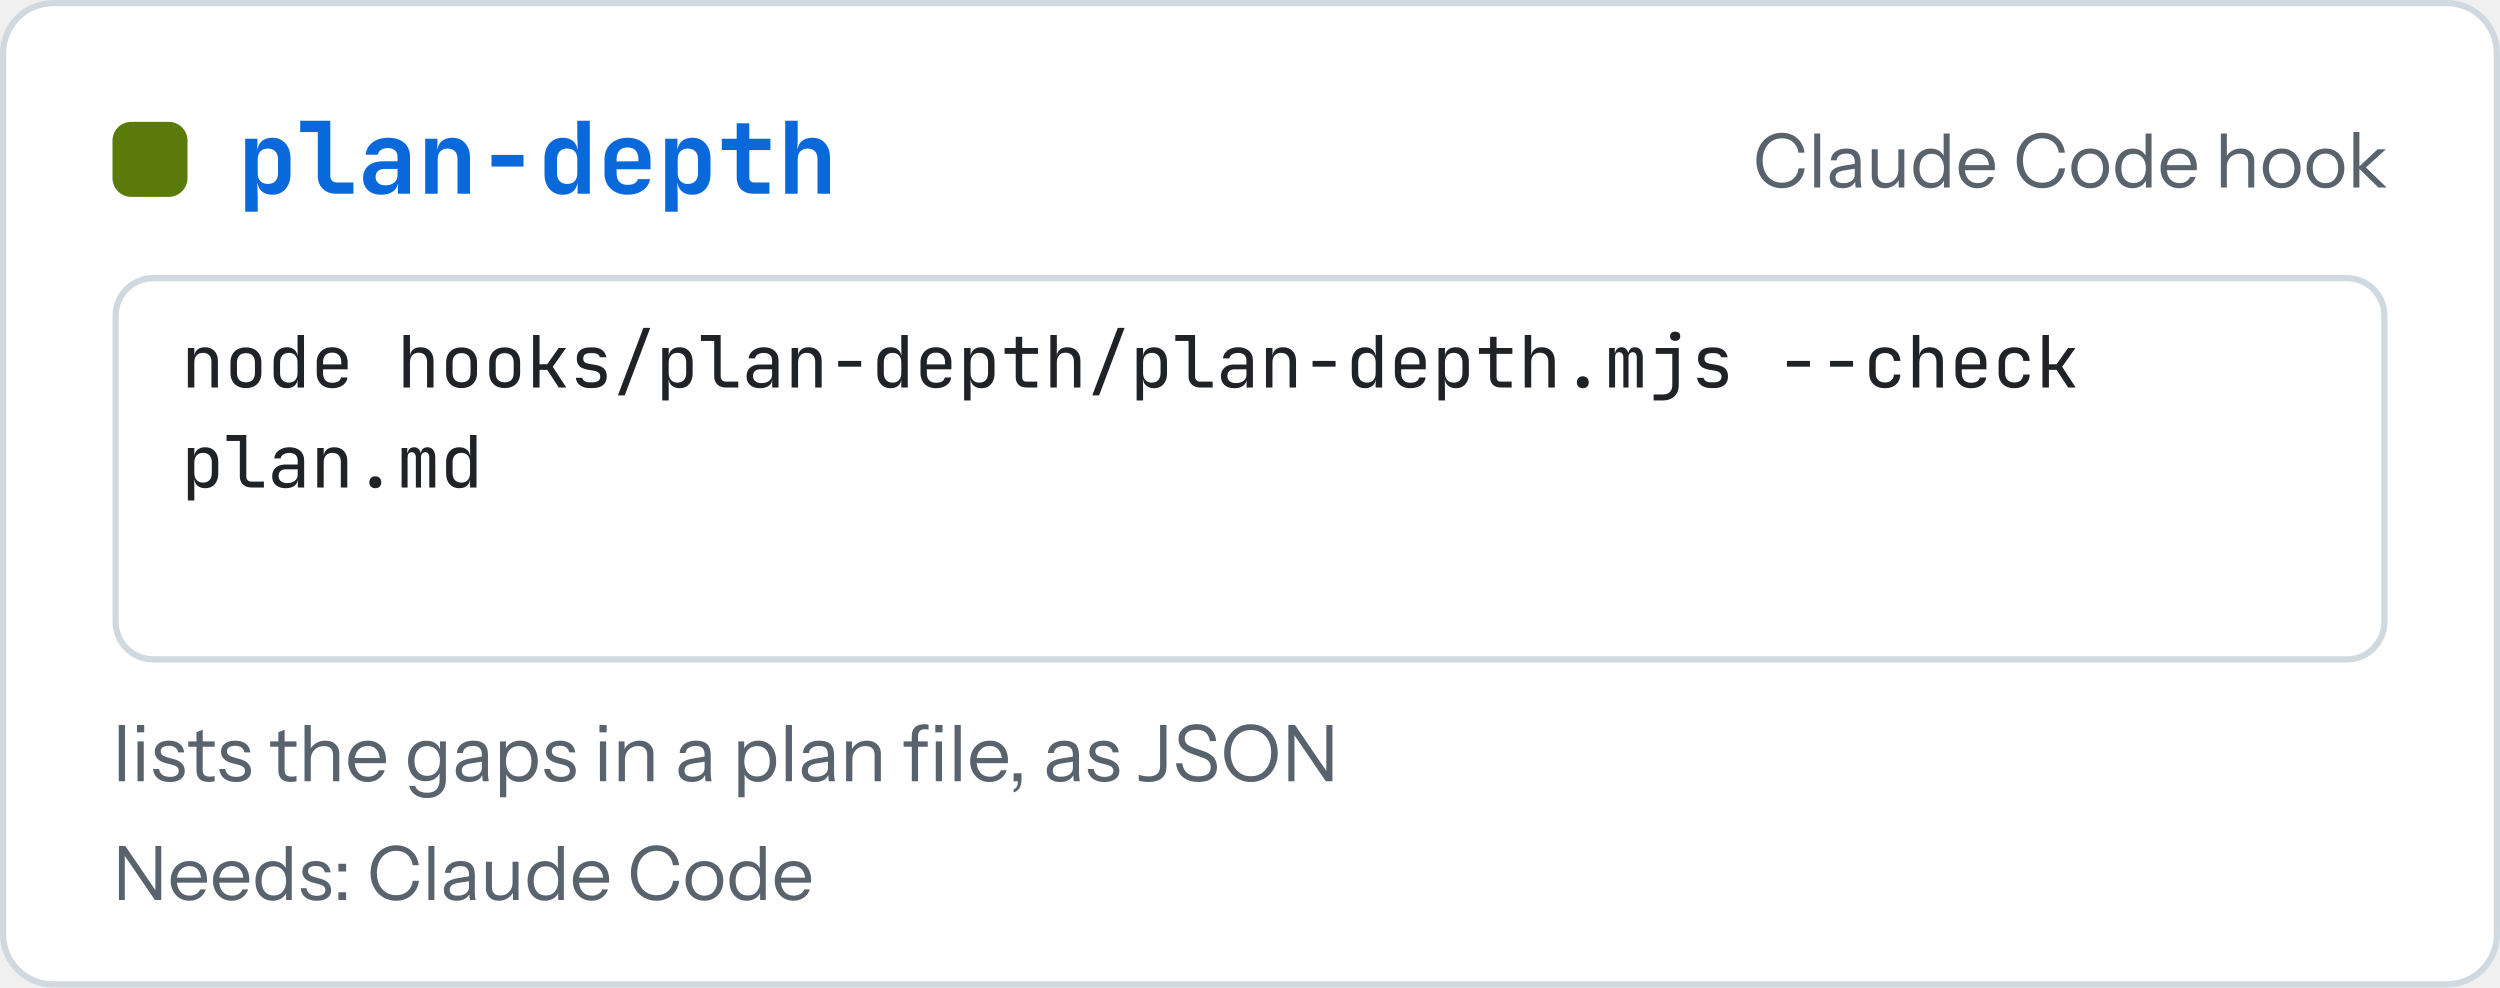
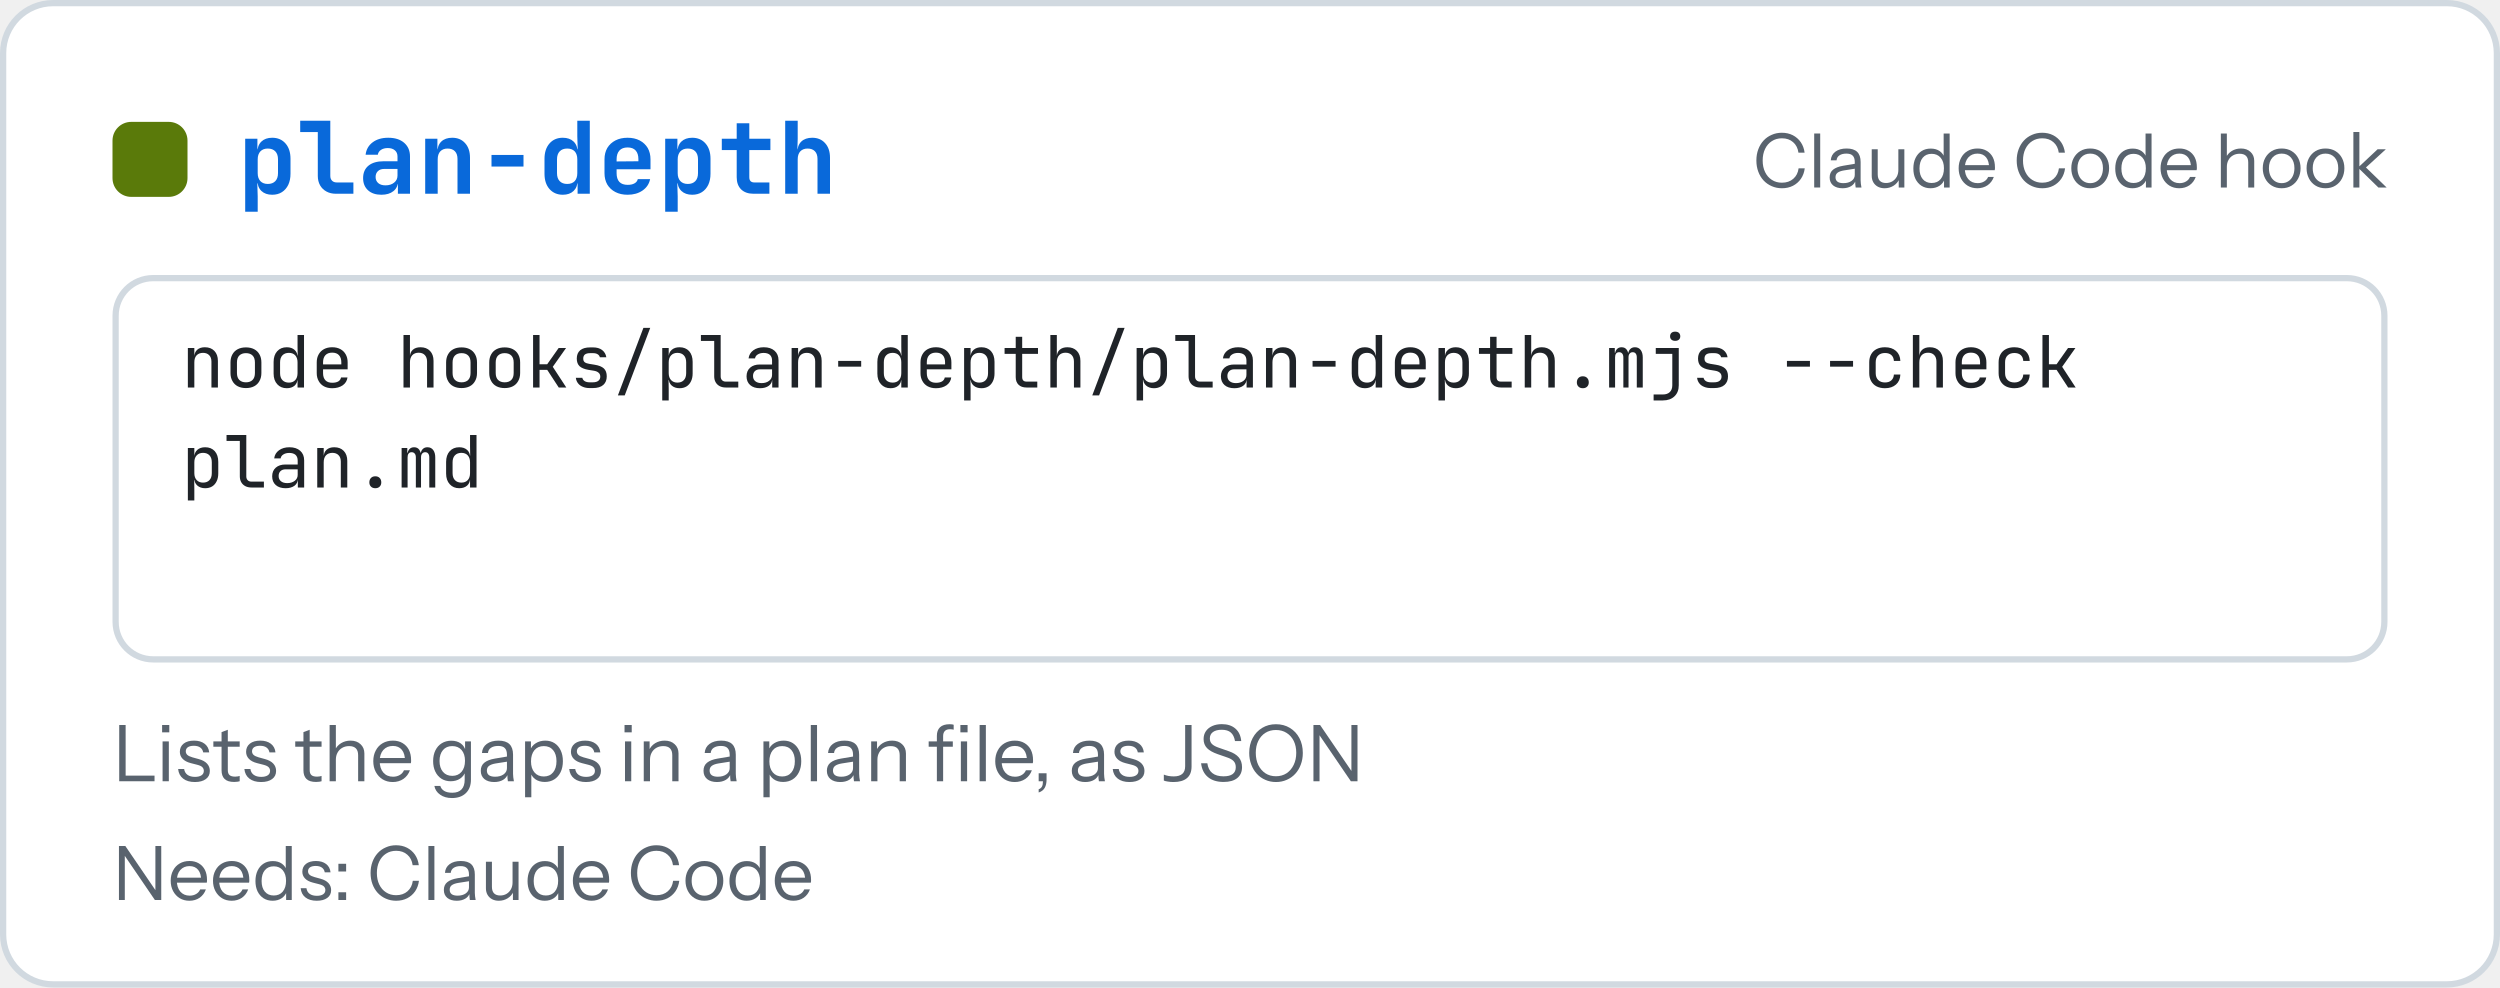
<svg xmlns="http://www.w3.org/2000/svg" width="400" height="158" viewBox="0 0 400 158" role="img" aria-labelledby="t d">
  <style>

</style>
  <defs>
    <path id="mb0" d="M77 -180V550H199V445H227L199 416Q199 483 239 522Q279 560 347 560Q430 560 480 503Q530 446 530 350V201Q530 137 508 90Q485 42 444 16Q403 -10 347 -10Q279 -10 239 28Q199 67 199 134L227 105H198L202 -26V-180ZM303 98Q351 98 378 126Q405 154 405 206V344Q405 396 378 424Q351 452 303 452Q256 452 229 424Q202 395 202 344V206Q202 155 229 126Q256 98 303 98Z" />
    <path id="mb1" d="M384 0Q330 0 290 22Q249 44 226 84Q203 125 203 178V617H27V730H328V178Q328 148 346 130Q363 113 393 113H559V0Z" />
    <path id="mb2" d="M239 -10Q154 -10 105 35Q56 80 56 156Q56 237 110 281Q164 325 263 325H400V372Q400 412 374 434Q348 457 303 457Q262 457 235 439Q208 421 203 390H81Q90 468 151 514Q212 560 307 560Q408 560 466 510Q525 459 525 373V0H404V96H384L404 123Q404 62 359 26Q314 -10 239 -10ZM280 84Q333 84 366 111Q400 138 400 181V248H265Q227 248 204 226Q181 204 181 168Q181 129 208 106Q234 84 280 84Z" />
    <path id="mb3" d="M77 0V550H199V445H233L199 416Q199 484 238 522Q278 560 347 560Q428 560 476 506Q525 452 525 361V0H400V348Q400 398 374 425Q348 452 301 452Q255 452 228 424Q202 396 202 344V0Z" />
    <path id="mb4" d="M140 272V388H460V272Z" />
    <path id="mb5" d="M253 -10Q171 -10 120 47Q70 104 70 200V349Q70 446 120 503Q170 560 253 560Q321 560 361 522Q401 483 401 416L373 445H402L398 576V730H523V0H401V105H373L401 134Q401 67 361 28Q321 -10 253 -10ZM297 98Q345 98 372 126Q398 155 398 206V344Q398 395 372 424Q345 452 297 452Q249 452 222 424Q195 396 195 344V206Q195 154 222 126Q249 98 297 98Z" />
    <path id="mb6" d="M301 -10Q231 -10 179 17Q127 44 98 92Q70 141 70 206V344Q70 409 98 458Q127 506 179 533Q231 560 301 560Q370 560 422 533Q473 506 502 458Q530 409 530 344V245H191V206Q191 148 219 118Q247 89 302 89Q344 89 370 104Q396 118 403 146H526Q512 75 450 32Q389 -10 301 -10ZM409 315V345Q409 402 382 432Q355 463 301 463Q247 463 219 432Q191 401 191 344V323L418 325Z" />
    <path id="mb7" d="M360 0Q281 0 236 44Q192 88 192 165V437H43V550H192V705H318V550H529V437H318V165Q318 113 369 113H519V0Z" />
    <path id="mb8" d="M77 0V730H202V550L199 445H233L199 416Q199 484 238 522Q278 560 347 560Q428 560 476 506Q525 452 525 361V0H400V348Q400 398 374 425Q348 452 301 452Q255 452 228 424Q202 396 202 344V0Z" />
    <path id="ss9" d="M391 -10Q317 -10 254 18Q192 45 146 94Q100 144 75 212Q50 279 50 360Q50 441 75 508Q100 576 146 626Q191 675 254 702Q316 730 390 730Q471 730 536 697Q600 664 642 604Q683 544 693 464H611Q599 553 540 604Q482 656 391 656Q314 656 256 618Q198 581 166 514Q134 448 134 360Q134 272 166 206Q198 139 256 102Q314 64 390 64Q483 64 542 116Q602 168 613 256H695Q685 176 644 116Q602 56 538 23Q473 -10 391 -10Z" />
    <path id="ss10" d="M80 0V720H160V0Z" />
    <path id="ss11" d="M393 0Q389 17 388 39Q386 61 386 95H381V339Q381 397 354 424Q328 452 269 452Q211 452 176 428Q142 405 138 362H61Q66 436 123 478Q180 520 272 520Q367 520 413 475Q459 430 459 340V95Q459 73 462 50Q465 26 470 0ZM218 -10Q139 -10 92 28Q46 67 46 134Q46 201 92 238Q138 275 226 290L404 320V254L238 228Q182 219 153 198Q124 177 124 137Q124 98 150 78Q177 58 229 58Q296 58 338 88Q381 119 381 168L394 97Q378 46 332 18Q285 -10 218 -10Z" />
    <path id="ss12" d="M246 -10Q196 -10 157 10Q118 31 96 68Q74 106 74 155V510H154V176Q154 118 182 89Q211 60 264 60Q312 60 349 82Q386 104 408 144Q429 183 429 234L442 113Q417 56 364 23Q311 -10 246 -10ZM434 0V120H429V510H509V0Z" />
    <path id="ss13" d="M451 0V119L461 116Q442 58 392 24Q341 -10 271 -10Q202 -10 150 23Q99 56 70 115Q42 174 42 253Q42 333 71 393Q100 453 152 486Q204 519 274 519Q346 519 395 484Q444 449 462 385L446 383V720H526V0ZM286 60Q363 60 406 112Q450 165 450 256Q450 345 406 397Q362 449 286 449Q210 449 167 397Q124 345 124 253Q124 163 167 112Q210 60 286 60Z" />
    <path id="ss14" d="M289 -10Q216 -10 160 24Q104 59 72 119Q40 179 40 257Q40 335 72 394Q103 454 160 487Q217 520 291 520Q362 520 414 489Q467 458 496 402Q524 346 524 270Q524 260 524 251Q523 242 521 231H100V298H472L446 261Q446 353 406 402Q365 452 291 452Q215 452 168 400Q122 347 122 258Q122 167 168 112Q215 58 293 58Q342 58 379 80Q416 101 433 141H509Q484 71 426 30Q367 -10 289 -10Z" />
    <path id="ss15" d="M292 -10Q217 -10 160 25Q103 60 72 120Q40 181 40 257Q40 334 72 393Q104 452 160 486Q217 520 292 520Q368 520 424 486Q481 452 512 393Q544 334 544 257Q544 181 512 120Q481 60 424 25Q368 -10 292 -10ZM292 58Q344 58 382 84Q420 109 441 154Q462 199 462 258Q462 346 416 399Q369 452 292 452Q216 452 169 399Q122 346 122 258Q122 199 143 154Q164 109 202 84Q241 58 292 58Z" />
    <path id="ss16" d="M80 0V720H160V0ZM445 0V334Q445 392 416 421Q387 450 330 450Q280 450 242 428Q203 406 182 367Q160 328 160 276L147 397Q173 454 226 487Q280 520 348 520Q428 520 476 474Q525 429 525 355V0Z" />
    <path id="ss17" d="M80 0V740H160V0ZM413 0 142 265 403 510H513L220 242L225 289L523 0Z" />
    <path id="mo18" d="M92 0V550H182V445H201L182 424Q182 489 221 524Q260 560 329 560Q412 560 461 509Q510 458 510 370V0H420V360Q420 419 388 450Q357 482 303 482Q247 482 214 448Q182 414 182 350V0Z" />
    <path id="mo19" d="M300 -8Q234 -8 186 17Q138 42 112 90Q85 137 85 202V348Q85 414 112 461Q138 508 186 533Q234 558 300 558Q366 558 414 533Q462 508 488 461Q515 414 515 349V202Q515 137 488 90Q462 42 414 17Q366 -8 300 -8ZM300 72Q359 72 392 105Q425 138 425 202V348Q425 412 392 445Q359 478 300 478Q242 478 208 445Q175 412 175 348V202Q175 138 208 105Q242 72 300 72Z" />
    <path id="mo20" d="M268 -10Q186 -10 136 45Q85 100 85 194V355Q85 450 135 505Q185 560 268 560Q336 560 377 523Q418 486 418 424L400 445H420L418 570V730H508V0H418V105H400L418 126Q418 63 377 26Q336 -10 268 -10ZM298 68Q354 68 386 103Q418 138 418 200V350Q418 412 386 447Q354 482 298 482Q241 482 208 448Q175 414 175 350V200Q175 136 208 102Q241 68 298 68Z" />
    <path id="mo21" d="M300 -10Q235 -10 186 16Q138 42 112 90Q85 137 85 200V350Q85 414 112 461Q138 508 186 534Q235 560 300 560Q365 560 414 534Q462 508 488 461Q515 414 515 350V253H173V200Q173 135 206 100Q239 66 300 66Q352 66 384 84Q416 103 423 140H513Q504 71 446 30Q387 -10 300 -10ZM427 313V350Q427 415 394 450Q362 485 300 485Q239 485 206 450Q173 415 173 350V321H434Z" />
    <path id="mo22" d="M92 0V730H182V550V445H201L182 424Q182 489 221 524Q260 560 329 560Q412 560 461 509Q510 458 510 370V0H420V360Q420 419 388 452Q357 484 303 484Q247 484 214 449Q182 414 182 350V0Z" />
    <path id="mo23" d="M95 0V730H185V323H291L451 550H554L369 288L557 0H452L292 245H185V0Z" />
    <path id="mo24" d="M283 -8Q227 -8 186 10Q144 27 120 59Q95 91 90 135H180Q186 106 212 89Q239 72 283 72H325Q378 72 404 94Q430 115 430 151Q430 186 406 206Q383 227 337 234L263 246Q182 260 142 296Q103 333 103 403Q103 477 150 518Q197 558 291 558H329Q408 558 456 521Q504 484 514 421H424Q418 447 394 462Q370 478 329 478H291Q240 478 216 459Q193 440 193 402Q193 368 213 352Q233 336 276 329L350 317Q439 303 480 265Q520 227 520 155Q520 79 472 36Q423 -8 325 -8Z" />
    <path id="mo25" d="M75 -110 430 830H525L170 -110Z" />
    <path id="mo26" d="M92 -180V550H182V445H200L182 424Q182 487 224 524Q265 560 333 560Q416 560 466 506Q515 451 515 356V195Q515 132 492 86Q470 40 430 15Q389 -10 333 -10Q266 -10 224 27Q182 64 182 126L200 105H180L182 -20V-180ZM303 68Q360 68 392 102Q425 136 425 200V350Q425 414 392 448Q360 482 303 482Q248 482 215 447Q182 412 182 350V200Q182 138 215 103Q248 68 303 68Z" />
    <path id="mo27" d="M375 0Q327 0 291 19Q255 38 235 73Q215 108 215 155V648H30V730H305V155Q305 121 324 102Q343 82 375 82H550V0Z" />
    <path id="mo28" d="M252 -10Q165 -10 115 34Q65 79 65 155Q65 232 115 276Q165 320 250 320H420V375Q420 426 390 454Q359 481 303 481Q254 481 221 460Q188 440 183 405H93Q102 476 160 518Q218 560 305 560Q400 560 455 511Q510 462 510 378V0H422V105H407L422 120Q422 60 376 25Q329 -10 252 -10ZM274 61Q338 61 379 93Q420 125 420 175V253H252Q207 253 181 228Q155 203 155 160Q155 114 186 88Q218 61 274 61Z" />
    <path id="mo29" d="M140 290V370H460V290Z" />
    <path id="mo30" d="M360 0Q289 0 250 38Q210 76 210 145V468H55V550H210V705H300V550H520V468H300V145Q300 82 360 82H510V0Z" />
    <path id="mo31" d="M300 -10Q262 -10 240 12Q217 34 217 71Q217 110 240 133Q262 156 300 156Q338 156 360 133Q383 110 383 71Q383 34 360 12Q338 -10 300 -10Z" />
    <path id="mo32" d="M66 0V550H145V484H163L149 460Q149 506 174 533Q198 560 240 560Q286 560 311 526Q336 492 336 430L309 484H351L332 460Q332 506 358 533Q383 560 425 560Q477 560 506 521Q534 482 534 418V0H451V419Q451 453 436 472Q422 491 394 491Q367 491 352 472Q336 454 336 420V0H264V419Q264 454 248 472Q233 491 205 491Q177 491 163 472Q149 454 149 420V0Z" />
    <path id="mo33" d="M85 -180V-97H214Q276 -97 310 -64Q345 -30 345 31V468H115V550H435V31Q435 -66 375 -123Q315 -180 214 -180ZM385 649Q352 649 333 666Q314 683 314 712Q314 742 333 760Q352 777 385 777Q418 777 437 760Q456 742 456 712Q456 683 437 666Q418 649 385 649Z" />
    <path id="mo34" d="M304 -10Q238 -10 188 15Q139 40 112 88Q85 135 85 200V350Q85 416 112 463Q139 510 188 535Q238 560 304 560Q399 560 457 509Q515 458 518 370H428Q425 423 392 452Q360 480 304 480Q245 480 210 446Q175 413 175 351V200Q175 138 210 104Q245 70 304 70Q360 70 392 99Q425 128 428 180H518Q515 92 457 41Q399 -10 304 -10Z" />
-     <path id="ss35" d="M80 0V510H160V0ZM74 626V720H166V626Z" />
-     <path id="ss36" d="M253 -10Q159 -10 103 34Q47 77 39 157H116Q123 108 159 82Q195 56 255 56Q308 56 338 76Q368 96 368 133Q368 159 351 178Q334 198 283 211L201 232Q131 250 96 288Q61 325 61 377Q61 443 110 482Q159 520 243 520Q326 520 378 480Q430 440 437 369H360Q353 410 322 432Q291 454 240 454Q191 454 164 436Q137 417 137 383Q137 357 156 338Q176 319 222 306L302 284Q373 265 409 226Q445 187 445 132Q445 65 394 28Q343 -10 253 -10Z" />
-     <path id="ss37" d="M284 -9Q199 -9 160 30Q122 68 122 141V629L202 659V142Q202 99 224 79Q246 59 296 59Q316 59 330 62Q345 64 354 68V0Q344 -4 326 -6Q307 -9 284 -9ZM17 442V510H354V442Z" />
-     <path id="ss38" d="M283 -215Q192 -215 132 -172Q71 -130 58 -60H134Q145 -100 184 -124Q222 -147 288 -147Q366 -147 406 -104Q446 -62 446 20V129L456 127Q439 69 388 34Q337 0 267 0Q200 0 149 32Q98 65 70 123Q42 181 42 258Q42 336 71 395Q100 454 152 486Q205 519 275 519Q347 519 396 484Q444 449 460 384L451 383V510H526V20Q526 -89 461 -152Q396 -215 283 -215ZM287 69Q362 69 406 121Q450 173 450 262Q450 349 406 400Q362 450 287 450Q211 450 168 399Q124 348 124 259Q124 172 168 120Q212 69 287 69Z" />
-     <path id="ss39" d="M332 -9Q260 -9 211 26Q162 61 144 125L160 127V-205H80V510H155V391L144 394Q163 453 216 486Q269 520 339 520Q407 520 458 487Q508 454 536 395Q564 336 564 257Q564 177 535 117Q506 57 454 24Q402 -9 332 -9ZM320 61Q396 61 439 114Q482 166 482 257Q482 347 439 398Q396 450 320 450Q244 450 200 398Q156 345 156 254Q156 165 200 113Q244 61 320 61Z" />
-     <path id="ss40" d="M80 0V510H155V390H160V0ZM445 0V334Q445 392 416 421Q387 450 330 450Q280 450 242 428Q203 406 182 367Q160 328 160 276L147 397Q173 454 226 487Q280 520 348 520Q428 520 476 474Q525 429 525 355V0Z" />
-     <path id="ss41" d="M122 0V582Q122 652 162 691Q203 730 286 730Q306 730 318 728Q329 726 337 723V660Q330 662 318 664Q305 666 291 666Q245 666 224 643Q202 620 202 578V0ZM17 442V510H326V442Z" />
-     <path id="ss42" d="M77 -144V-103Q106 -92 119 -68Q132 -45 132 3L163 0H77V102H178V21Q178 -43 154 -85Q130 -127 77 -144Z" />
-     <path id="ss43" d="M144 -10Q106 -10 71 -4Q36 1 20 9V85Q44 75 78 68Q112 62 147 62Q219 62 256 94Q293 126 293 192V720H375V189Q375 89 316 40Q257 -10 144 -10Z" />
-     <path id="ss44" d="M330 -9Q204 -9 130 53Q55 115 42 230H122Q133 147 185 105Q237 63 329 63Q407 63 446 92Q486 122 486 179Q486 228 459 257Q432 286 375 305L254 347Q162 379 118 424Q74 470 74 540Q74 598 103 640Q132 683 185 707Q238 731 308 731Q416 731 481 674Q546 618 556 514H476Q463 589 422 624Q382 659 306 659Q234 659 194 630Q154 601 154 548Q154 503 182 476Q210 449 269 429L398 384Q482 355 524 306Q566 256 566 180Q566 90 504 40Q443 -9 330 -9Z" />
-     <path id="ss45" d="M393 -10Q318 -10 256 18Q193 45 147 96Q101 146 76 214Q50 282 50 363Q50 470 94 553Q138 636 216 683Q293 730 392 730Q493 730 570 683Q648 636 692 553Q736 470 736 362Q736 281 710 213Q685 145 639 95Q593 45 530 18Q467 -10 393 -10ZM392 64Q469 64 528 102Q586 141 619 209Q652 277 652 364Q652 450 620 516Q587 582 528 619Q470 656 392 656Q314 656 256 619Q198 582 166 516Q134 451 134 364Q134 276 166 208Q199 141 257 102Q315 64 392 64Z" />
-     <path id="ss46" d="M86 0V720H171L584 114L572 112V720H650V0H565L152 606L164 608V0Z" />
-     <path id="ss47" d="M76 0V103H179V0ZM76 380V483H179V380Z" />
+     <path id="ss35" d="M86 0V720H168V0ZM128 0V72H538V0Z" />
+     <path id="ss36" d="M80 0V510H160V0ZM74 626V720H166V626Z" />
+     <path id="ss37" d="M253 -10Q159 -10 103 34Q47 77 39 157H116Q123 108 159 82Q195 56 255 56Q308 56 338 76Q368 96 368 133Q368 159 351 178Q334 198 283 211L201 232Q131 250 96 288Q61 325 61 377Q61 443 110 482Q159 520 243 520Q326 520 378 480Q430 440 437 369H360Q353 410 322 432Q291 454 240 454Q191 454 164 436Q137 417 137 383Q137 357 156 338Q176 319 222 306L302 284Q373 265 409 226Q445 187 445 132Q445 65 394 28Q343 -10 253 -10Z" />
+     <path id="ss38" d="M284 -9Q199 -9 160 30Q122 68 122 141V629L202 659V142Q202 99 224 79Q246 59 296 59Q316 59 330 62Q345 64 354 68V0Q344 -4 326 -6Q307 -9 284 -9ZM17 442V510H354V442Z" />
+     <path id="ss39" d="M283 -215Q192 -215 132 -172Q71 -130 58 -60H134Q145 -100 184 -124Q222 -147 288 -147Q366 -147 406 -104Q446 -62 446 20V129L456 127Q439 69 388 34Q337 0 267 0Q200 0 149 32Q98 65 70 123Q42 181 42 258Q42 336 71 395Q100 454 152 486Q205 519 275 519Q347 519 396 484Q444 449 460 384L451 383V510H526V20Q526 -89 461 -152Q396 -215 283 -215ZM287 69Q362 69 406 121Q450 173 450 262Q450 349 406 400Q362 450 287 450Q211 450 168 399Q124 348 124 259Q124 172 168 120Q212 69 287 69Z" />
+     <path id="ss40" d="M332 -9Q260 -9 211 26Q162 61 144 125L160 127V-205H80V510H155V391L144 394Q163 453 216 486Q269 520 339 520Q407 520 458 487Q508 454 536 395Q564 336 564 257Q564 177 535 117Q506 57 454 24Q402 -9 332 -9ZM320 61Q396 61 439 114Q482 166 482 257Q482 347 439 398Q396 450 320 450Q244 450 200 398Q156 345 156 254Q156 165 200 113Q244 61 320 61Z" />
+     <path id="ss41" d="M80 0V510H155V390H160V0ZM445 0V334Q445 392 416 421Q387 450 330 450Q280 450 242 428Q203 406 182 367Q160 328 160 276L147 397Q173 454 226 487Q280 520 348 520Q428 520 476 474Q525 429 525 355V0Z" />
+     <path id="ss42" d="M122 0V582Q122 652 162 691Q203 730 286 730Q306 730 318 728Q329 726 337 723V660Q330 662 318 664Q305 666 291 666Q245 666 224 643Q202 620 202 578V0ZM17 442V510H326V442Z" />
+     <path id="ss43" d="M77 -144V-103Q106 -92 119 -68Q132 -45 132 3L163 0H77V102H178V21Q178 -43 154 -85Q130 -127 77 -144Z" />
+     <path id="ss44" d="M144 -10Q106 -10 71 -4Q36 1 20 9V85Q44 75 78 68Q112 62 147 62Q219 62 256 94Q293 126 293 192V720H375V189Q375 89 316 40Q257 -10 144 -10Z" />
+     <path id="ss45" d="M330 -9Q204 -9 130 53Q55 115 42 230H122Q133 147 185 105Q237 63 329 63Q407 63 446 92Q486 122 486 179Q486 228 459 257Q432 286 375 305L254 347Q162 379 118 424Q74 470 74 540Q74 598 103 640Q132 683 185 707Q238 731 308 731Q416 731 481 674Q546 618 556 514H476Q463 589 422 624Q382 659 306 659Q234 659 194 630Q154 601 154 548Q154 503 182 476Q210 449 269 429L398 384Q482 355 524 306Q566 256 566 180Q566 90 504 40Q443 -9 330 -9Z" />
+     <path id="ss46" d="M393 -10Q318 -10 256 18Q193 45 147 96Q101 146 76 214Q50 282 50 363Q50 470 94 553Q138 636 216 683Q293 730 392 730Q493 730 570 683Q648 636 692 553Q736 470 736 362Q736 281 710 213Q685 145 639 95Q593 45 530 18Q467 -10 393 -10ZM392 64Q469 64 528 102Q586 141 619 209Q652 277 652 364Q652 450 620 516Q587 582 528 619Q470 656 392 656Q314 656 256 619Q198 582 166 516Q134 451 134 364Q134 276 166 208Q199 141 257 102Q315 64 392 64Z" />
+     <path id="ss47" d="M86 0V720H171L584 114L572 112V720H650V0H565L152 606L164 608V0Z" />
+     <path id="ss48" d="M76 0V103H179V0ZM76 380V483H179V380Z" />
  </defs>
  <rect x=".5" y=".5" width="399" height="157" rx="8" fill="#ffffff" stroke="#d1d9e0" />
  <rect x="18" y="19.5" width="12" height="12" rx="3" fill="#5a7a0a" />
  <g fill="#0969da">
    <g transform="translate(38 31) scale(0.016 -0.016)">
      <use href="#mb0" x="0" />
      <use href="#mb1" x="600" />
      <use href="#mb2" x="1200" />
      <use href="#mb3" x="1800" />
      <use href="#mb4" x="2400" />
      <use href="#mb5" x="3000" />
      <use href="#mb6" x="3600" />
      <use href="#mb0" x="4200" />
      <use href="#mb7" x="4800" />
      <use href="#mb8" x="5400" />
    </g>
  </g>
  <g fill="#59636e">
    <g transform="translate(280.42 30) scale(0.012 -0.012)">
      <use href="#ss9" x="0" />
      <use href="#ss10" x="741" />
      <use href="#ss11" x="981" />
      <use href="#ss12" x="1514" />
      <use href="#ss13" x="2101" />
      <use href="#ss14" x="2707" />
      <use href="#ss9" x="3471" />
      <use href="#ss15" x="4209" />
      <use href="#ss13" x="4793" />
      <use href="#ss14" x="5399" />
      <use href="#ss16" x="6163" />
      <use href="#ss15" x="6762" />
      <use href="#ss15" x="7346" />
      <use href="#ss17" x="7930" />
    </g>
  </g>
  <rect x="18.5" y="44.5" width="363" height="61" rx="6" fill="#ffffff" stroke="#d1d9e0" />
  <g fill="#1f2328">
    <g transform="translate(29 62) scale(0.0115 -0.0115)">
      <use href="#mo18" x="0" />
      <use href="#mo19" x="600" />
      <use href="#mo20" x="1200" />
      <use href="#mo21" x="1800" />
      <use href="#mo22" x="3000" />
      <use href="#mo19" x="3600" />
      <use href="#mo19" x="4200" />
      <use href="#mo23" x="4800" />
      <use href="#mo24" x="5400" />
      <use href="#mo25" x="6000" />
      <use href="#mo26" x="6600" />
      <use href="#mo27" x="7200" />
      <use href="#mo28" x="7800" />
      <use href="#mo18" x="8400" />
      <use href="#mo29" x="9000" />
      <use href="#mo20" x="9600" />
      <use href="#mo21" x="10200" />
      <use href="#mo26" x="10800" />
      <use href="#mo30" x="11400" />
      <use href="#mo22" x="12000" />
      <use href="#mo25" x="12600" />
      <use href="#mo26" x="13200" />
      <use href="#mo27" x="13800" />
      <use href="#mo28" x="14400" />
      <use href="#mo18" x="15000" />
      <use href="#mo29" x="15600" />
      <use href="#mo20" x="16200" />
      <use href="#mo21" x="16800" />
      <use href="#mo26" x="17400" />
      <use href="#mo30" x="18000" />
      <use href="#mo22" x="18600" />
      <use href="#mo31" x="19200" />
      <use href="#mo32" x="19800" />
      <use href="#mo33" x="20400" />
      <use href="#mo24" x="21000" />
      <use href="#mo29" x="22200" />
      <use href="#mo29" x="22800" />
      <use href="#mo34" x="23400" />
      <use href="#mo22" x="24000" />
      <use href="#mo21" x="24600" />
      <use href="#mo34" x="25200" />
      <use href="#mo23" x="25800" />
    </g>
  </g>
  <g fill="#1f2328">
    <g transform="translate(29 78) scale(0.0115 -0.0115)">
      <use href="#mo26" x="0" />
      <use href="#mo27" x="600" />
      <use href="#mo28" x="1200" />
      <use href="#mo18" x="1800" />
      <use href="#mo31" x="2400" />
      <use href="#mo32" x="3000" />
      <use href="#mo20" x="3600" />
    </g>
  </g>
  <g fill="#59636e">
    <g transform="translate(18 125) scale(0.0125 -0.0125)">
-       <use href="#ss10" x="0" />
-       <use href="#ss35" x="240" />
-       <use href="#ss36" x="480" />
-       <use href="#ss37" x="953" />
-       <use href="#ss36" x="1328" />
-       <use href="#ss37" x="2001" />
-       <use href="#ss16" x="2378" />
-       <use href="#ss14" x="2977" />
-       <use href="#ss38" x="3741" />
-       <use href="#ss11" x="4347" />
-       <use href="#ss39" x="4880" />
-       <use href="#ss36" x="5486" />
-       <use href="#ss35" x="6159" />
-       <use href="#ss40" x="6399" />
-       <use href="#ss11" x="7198" />
-       <use href="#ss39" x="7931" />
-       <use href="#ss10" x="8537" />
-       <use href="#ss11" x="8777" />
-       <use href="#ss40" x="9310" />
-       <use href="#ss41" x="10109" />
-       <use href="#ss35" x="10458" />
-       <use href="#ss10" x="10698" />
-       <use href="#ss14" x="10938" />
-       <use href="#ss42" x="11457" />
-       <use href="#ss11" x="11912" />
-       <use href="#ss36" x="12443" />
-       <use href="#ss43" x="13116" />
-       <use href="#ss44" x="13571" />
-       <use href="#ss45" x="14179" />
-       <use href="#ss46" x="14965" />
+       <use href="#ss35" x="0" />
+       <use href="#ss36" x="561" />
+       <use href="#ss37" x="801" />
+       <use href="#ss38" x="1274" />
+       <use href="#ss37" x="1649" />
+       <use href="#ss38" x="2322" />
+       <use href="#ss16" x="2699" />
+       <use href="#ss14" x="3298" />
+       <use href="#ss39" x="4062" />
+       <use href="#ss11" x="4668" />
+       <use href="#ss40" x="5201" />
+       <use href="#ss37" x="5807" />
+       <use href="#ss36" x="6480" />
+       <use href="#ss41" x="6720" />
+       <use href="#ss11" x="7519" />
+       <use href="#ss40" x="8252" />
+       <use href="#ss10" x="8858" />
+       <use href="#ss11" x="9098" />
+       <use href="#ss41" x="9631" />
+       <use href="#ss42" x="10430" />
+       <use href="#ss36" x="10779" />
+       <use href="#ss10" x="11019" />
+       <use href="#ss14" x="11259" />
+       <use href="#ss43" x="11778" />
+       <use href="#ss11" x="12233" />
+       <use href="#ss37" x="12764" />
+       <use href="#ss44" x="13437" />
+       <use href="#ss45" x="13892" />
+       <use href="#ss46" x="14500" />
+       <use href="#ss47" x="15286" />
    </g>
  </g>
  <g fill="#59636e">
    <g transform="translate(18 144) scale(0.012 -0.012)">
-       <use href="#ss46" x="0" />
+       <use href="#ss47" x="0" />
      <use href="#ss14" x="736" />
      <use href="#ss14" x="1300" />
      <use href="#ss13" x="1864" />
-       <use href="#ss36" x="2470" />
-       <use href="#ss47" x="2936" />
+       <use href="#ss37" x="2470" />
+       <use href="#ss48" x="2936" />
      <use href="#ss9" x="3391" />
      <use href="#ss10" x="4132" />
      <use href="#ss11" x="4372" />
      <use href="#ss12" x="4905" />
      <use href="#ss13" x="5492" />
      <use href="#ss14" x="6098" />
      <use href="#ss9" x="6862" />
      <use href="#ss15" x="7600" />
      <use href="#ss13" x="8184" />
      <use href="#ss14" x="8790" />
    </g>
  </g>
</svg>
